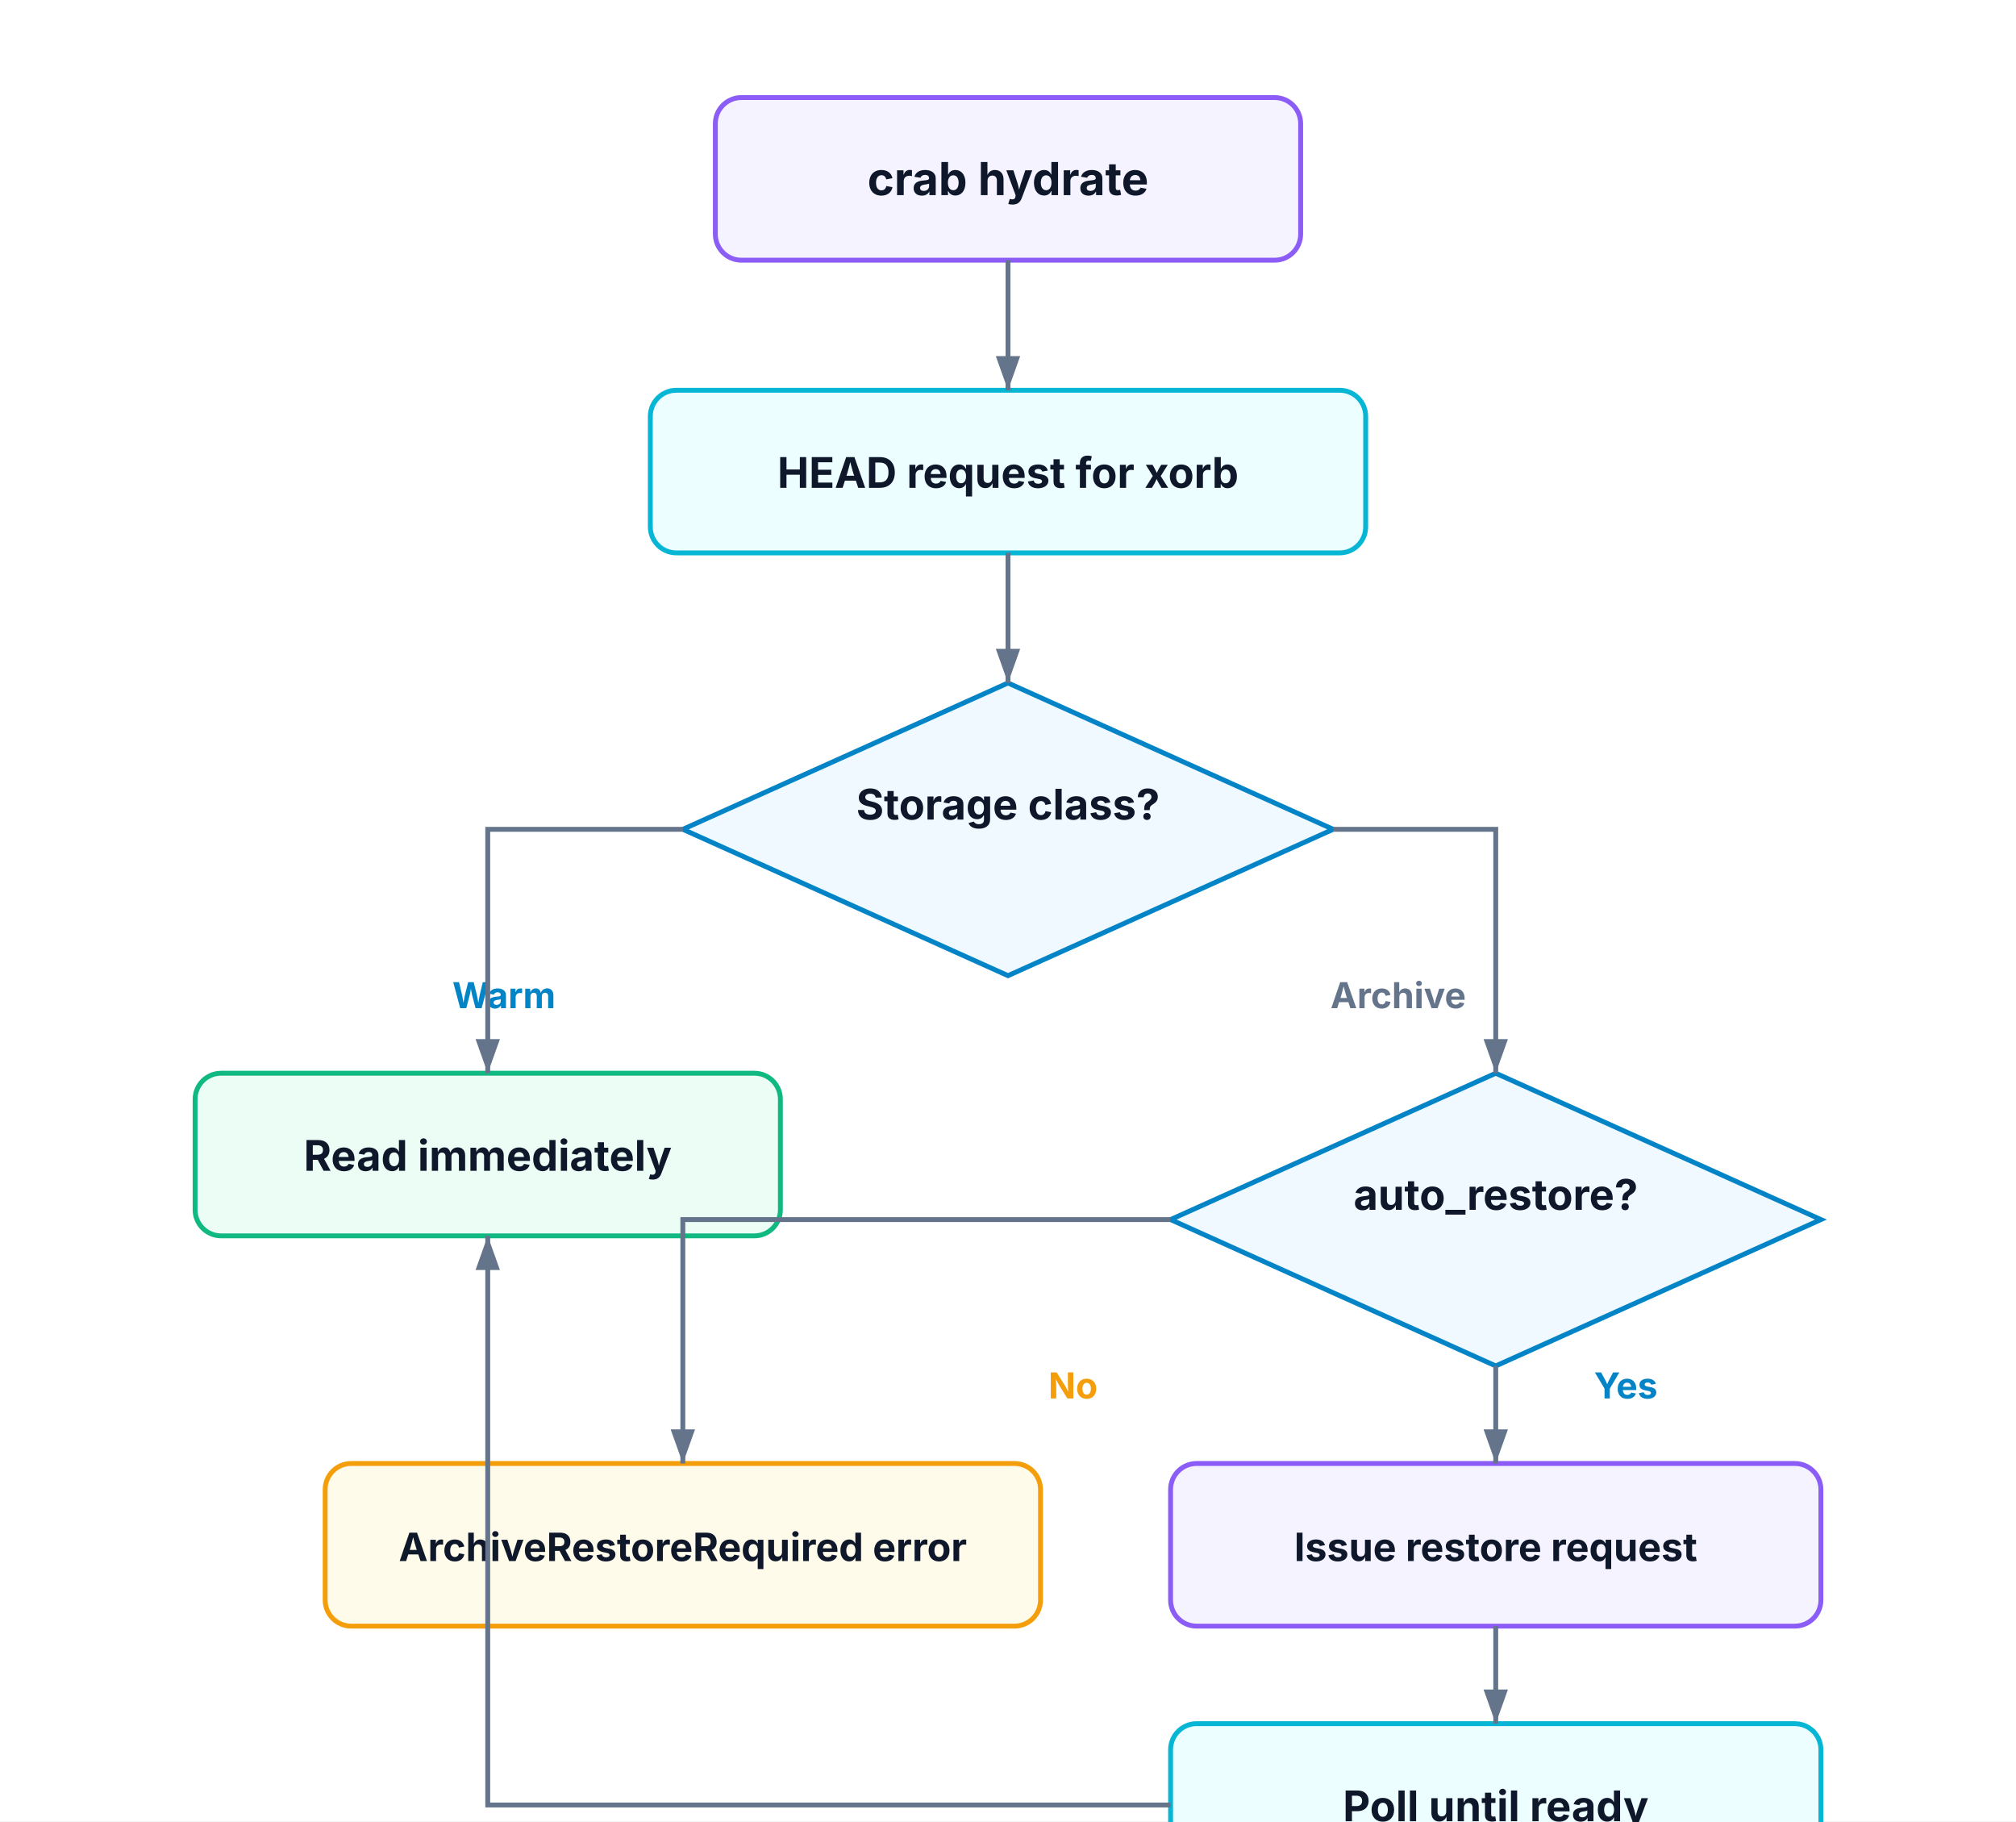
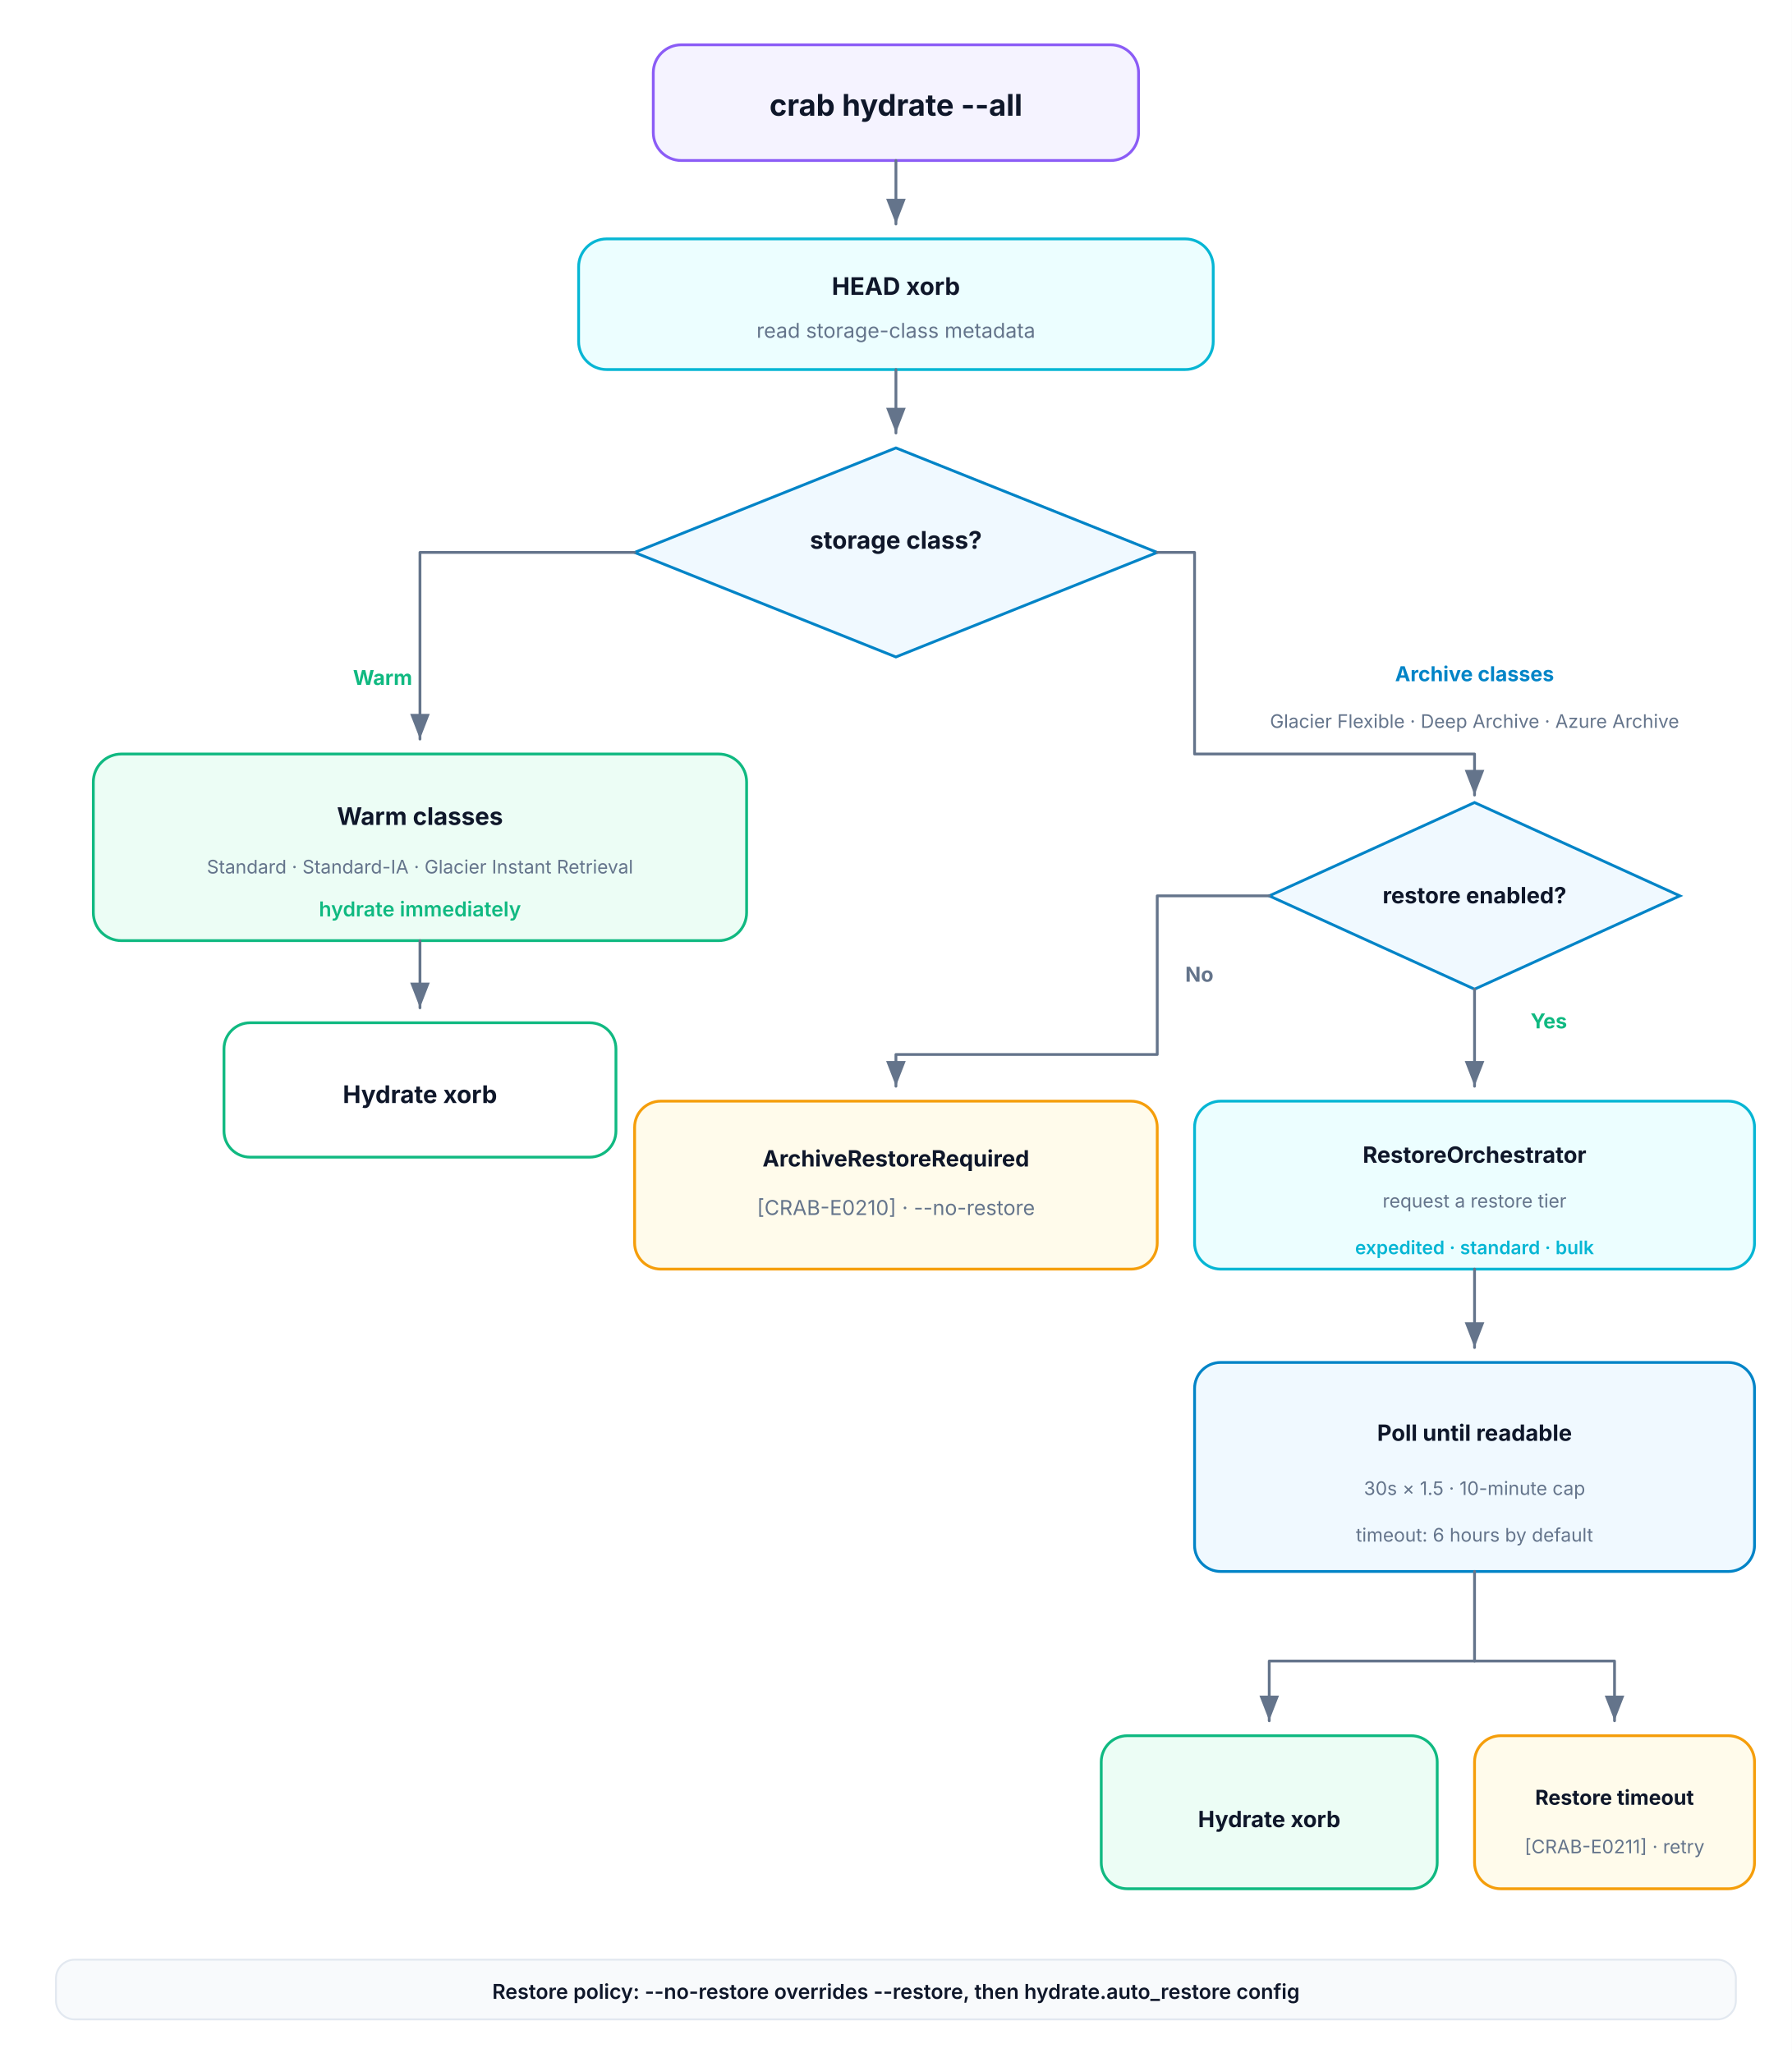
- <svg xmlns="http://www.w3.org/2000/svg" viewBox="0 0 620 560" width="620" height="560">
+ <svg xmlns="http://www.w3.org/2000/svg" viewBox="0 0 960 1100" width="960" height="1100" role="img" aria-labelledby="restore-title restore-desc">
  <defs>
-     <marker id="arrowhead" markerWidth="7" markerHeight="5" refX="7" refY="2.5" orient="auto">
-       <polygon points="0 0, 7 2.5, 0 5" fill="#64748B" />
+     <marker id="arrowhead" markerWidth="9" markerHeight="7" refX="9" refY="3.5" orient="auto">
+       <polygon points="0 0, 9 3.5, 0 7" fill="#64748B" />
    </marker>
  </defs>
-   <g id="background">
-     <rect x="0" y="0" width="620" height="560" fill="#FFFFFF" />
+   <rect width="960" height="1100" fill="#FFFFFF" />
+   <g id="entry">
+     <rect x="350" y="24" width="260" height="62" rx="15" fill="#F5F3FF" stroke="#8B5CF6" stroke-width="1.5" />
+     <text x="480" y="62" text-anchor="middle" font-family="Inter, ui-sans-serif, system-ui, sans-serif" font-size="16" font-weight="700" fill="#0F172A">crab hydrate --all</text>
+     <rect x="310" y="128" width="340" height="70" rx="15" fill="#ECFEFF" stroke="#06B6D4" stroke-width="1.5" />
+     <text x="480" y="158" text-anchor="middle" font-family="Inter, ui-sans-serif, system-ui, sans-serif" font-size="13" font-weight="700" fill="#0F172A">HEAD xorb</text>
+     <text x="480" y="181" text-anchor="middle" font-family="Inter, ui-sans-serif, system-ui, sans-serif" font-size="11" fill="#64748B">read storage-class metadata</text>
+     <polygon points="480,240 620,296 480,352 340,296" fill="#F0F9FF" stroke="#0284C7" stroke-width="1.5" />
+     <text x="480" y="294" text-anchor="middle" font-family="Inter, ui-sans-serif, system-ui, sans-serif" font-size="13" font-weight="700" fill="#0F172A">storage class?</text>
  </g>
-   <g id="containers">
+   <g id="warm-path">
+     <text x="205" y="367" text-anchor="middle" font-family="Inter, ui-sans-serif, system-ui, sans-serif" font-size="11" font-weight="700" fill="#10B981">Warm</text>
+     <rect x="50" y="404" width="350" height="100" rx="15" fill="#ECFDF5" stroke="#10B981" stroke-width="1.5" />
+     <text x="225" y="442" text-anchor="middle" font-family="Inter, ui-sans-serif, system-ui, sans-serif" font-size="13" font-weight="700" fill="#0F172A">Warm classes</text>
+     <text x="225" y="468" text-anchor="middle" font-family="Inter, ui-sans-serif, system-ui, sans-serif" font-size="10" fill="#64748B">Standard · Standard-IA · Glacier Instant Retrieval</text>
+     <text x="225" y="491" text-anchor="middle" font-family="Inter, ui-sans-serif, system-ui, sans-serif" font-size="11" font-weight="600" fill="#10B981">hydrate immediately</text>
+     <rect x="120" y="548" width="210" height="72" rx="14" fill="#FFFFFF" stroke="#10B981" stroke-width="1.5" />
+     <text x="225" y="591" text-anchor="middle" font-family="Inter, ui-sans-serif, system-ui, sans-serif" font-size="13" font-weight="700" fill="#0F172A">Hydrate xorb</text>
  </g>
-   <g id="nodes">
-     <rect x="220" y="30" width="180" height="50" rx="8" fill="#F5F3FF" stroke="#8B5CF6" stroke-width="1.5" />
-     <rect x="200" y="120" width="220" height="50" rx="8" fill="#ECFEFF" stroke="#06B6D4" stroke-width="1.5" />
-     <polygon points="310,210 410,255 310,300 210,255" fill="#F0F9FF" stroke="#0284C7" stroke-width="1.5" />
-     <rect x="60" y="330" width="180" height="50" rx="8" fill="#ECFDF5" stroke="#10B981" stroke-width="1.5" />
-     <polygon points="460,330 560,375 460,420 360,375" fill="#F0F9FF" stroke="#0284C7" stroke-width="1.5" />
-     <rect x="360" y="450" width="200" height="50" rx="8" fill="#F5F3FF" stroke="#8B5CF6" stroke-width="1.5" />
-     <rect x="100" y="450" width="220" height="50" rx="8" fill="#FFFBEB" stroke="#F59E0B" stroke-width="1.5" />
-     <rect x="360" y="530" width="200" height="50" rx="8" fill="#ECFEFF" stroke="#06B6D4" stroke-width="1.5" />
+   <g id="archive-path">
+     <text x="790" y="365" text-anchor="middle" font-family="Inter, ui-sans-serif, system-ui, sans-serif" font-size="11" font-weight="700" fill="#0284C7">Archive classes</text>
+     <text x="790" y="390" text-anchor="middle" font-family="Inter, ui-sans-serif, system-ui, sans-serif" font-size="10" fill="#64748B">Glacier Flexible · Deep Archive · Azure Archive</text>
+     <polygon points="790,430 900,480 790,530 680,480" fill="#F0F9FF" stroke="#0284C7" stroke-width="1.5" />
+     <text x="790" y="484" text-anchor="middle" font-family="Inter, ui-sans-serif, system-ui, sans-serif" font-size="12" font-weight="700" fill="#0F172A">restore enabled?</text>
+     <rect x="340" y="590" width="280" height="90" rx="14" fill="#FFFBEB" stroke="#F59E0B" stroke-width="1.5" />
+     <text x="480" y="625" text-anchor="middle" font-family="Inter, ui-sans-serif, system-ui, sans-serif" font-size="12" font-weight="700" fill="#0F172A">ArchiveRestoreRequired</text>
+     <text x="480" y="651" text-anchor="middle" font-family="Inter, ui-sans-serif, system-ui, sans-serif" font-size="11" fill="#64748B">[CRAB-E0210] · --no-restore</text>
+     <rect x="640" y="590" width="300" height="90" rx="14" fill="#ECFEFF" stroke="#06B6D4" stroke-width="1.5" />
+     <text x="790" y="623" text-anchor="middle" font-family="Inter, ui-sans-serif, system-ui, sans-serif" font-size="12" font-weight="700" fill="#0F172A">RestoreOrchestrator</text>
+     <text x="790" y="647" text-anchor="middle" font-family="Inter, ui-sans-serif, system-ui, sans-serif" font-size="10" fill="#64748B">request a restore tier</text>
+     <text x="790" y="672" text-anchor="middle" font-family="Inter, ui-sans-serif, system-ui, sans-serif" font-size="10" font-weight="600" fill="#06B6D4">expedited · standard · bulk</text>
+     <rect x="640" y="730" width="300" height="112" rx="14" fill="#F0F9FF" stroke="#0284C7" stroke-width="1.5" />
+     <text x="790" y="772" text-anchor="middle" font-family="Inter, ui-sans-serif, system-ui, sans-serif" font-size="12" font-weight="700" fill="#0F172A">Poll until readable</text>
+     <text x="790" y="801" text-anchor="middle" font-family="Inter, ui-sans-serif, system-ui, sans-serif" font-size="10" fill="#64748B">30s × 1.5 · 10-minute cap</text>
+     <text x="790" y="826" text-anchor="middle" font-family="Inter, ui-sans-serif, system-ui, sans-serif" font-size="10" fill="#64748B">timeout: 6 hours by default</text>
+     <rect x="590" y="930" width="180" height="82" rx="14" fill="#ECFDF5" stroke="#10B981" stroke-width="1.5" />
+     <text x="680" y="979" text-anchor="middle" font-family="Inter, ui-sans-serif, system-ui, sans-serif" font-size="12" font-weight="700" fill="#0F172A">Hydrate xorb</text>
+     <rect x="790" y="930" width="150" height="82" rx="14" fill="#FFFBEB" stroke="#F59E0B" stroke-width="1.5" />
+     <text x="865" y="967" text-anchor="middle" font-family="Inter, ui-sans-serif, system-ui, sans-serif" font-size="11" font-weight="700" fill="#0F172A">Restore timeout</text>
+     <text x="865" y="993" text-anchor="middle" font-family="Inter, ui-sans-serif, system-ui, sans-serif" font-size="10" fill="#64748B">[CRAB-E0211] · retry</text>
  </g>
-   <g id="labels">
-     <text x="310" y="60" text-anchor="middle" font-family="Inter, ui-sans-serif, system-ui, sans-serif" font-size="14" font-weight="bold" fill="#0F172A">crab hydrate</text>
-     <text x="310" y="150" text-anchor="middle" font-family="Inter, ui-sans-serif, system-ui, sans-serif" font-size="13" font-weight="bold" fill="#0F172A">HEAD request for xorb</text>
-     <text x="310" y="252" text-anchor="middle" font-family="Inter, ui-sans-serif, system-ui, sans-serif" font-size="13" font-weight="bold" fill="#0F172A">Storage class?</text>
-     <text x="155" y="310" text-anchor="middle" font-family="Inter, ui-sans-serif, system-ui, sans-serif" font-size="11" font-weight="bold" fill="#0284C7">Warm</text>
-     <text x="430" y="310" text-anchor="middle" font-family="Inter, ui-sans-serif, system-ui, sans-serif" font-size="11" font-weight="bold" fill="#64748B">Archive</text>
-     <text x="150" y="360" text-anchor="middle" font-family="Inter, ui-sans-serif, system-ui, sans-serif" font-size="13" font-weight="bold" fill="#0F172A">Read immediately</text>
-     <text x="460" y="372" text-anchor="middle" font-family="Inter, ui-sans-serif, system-ui, sans-serif" font-size="13" font-weight="bold" fill="#0F172A">auto_restore?</text>
-     <text x="500" y="430" text-anchor="middle" font-family="Inter, ui-sans-serif, system-ui, sans-serif" font-size="11" font-weight="bold" fill="#0284C7">Yes</text>
-     <text x="330" y="430" text-anchor="middle" font-family="Inter, ui-sans-serif, system-ui, sans-serif" font-size="11" font-weight="bold" fill="#F59E0B">No</text>
-     <text x="460" y="480" text-anchor="middle" font-family="Inter, ui-sans-serif, system-ui, sans-serif" font-size="12" font-weight="bold" fill="#0F172A">Issue restore request</text>
-     <text x="210" y="480" text-anchor="middle" font-family="Inter, ui-sans-serif, system-ui, sans-serif" font-size="12" font-weight="bold" fill="#0F172A">ArchiveRestoreRequired error</text>
-     <text x="460" y="560" text-anchor="middle" font-family="Inter, ui-sans-serif, system-ui, sans-serif" font-size="13" font-weight="bold" fill="#0F172A">Poll until ready</text>
+   <g id="connections" fill="none" stroke="#64748B" stroke-width="1.5" stroke-linecap="round" stroke-linejoin="round">
+     <line x1="480" y1="86" x2="480" y2="120" marker-end="url(#arrowhead)" />
+     <line x1="480" y1="198" x2="480" y2="232" marker-end="url(#arrowhead)" />
+     <path d="M 340 296 H 225 V 396" marker-end="url(#arrowhead)" />
+     <line x1="225" y1="504" x2="225" y2="540" marker-end="url(#arrowhead)" />
+     <path d="M 620 296 H 640 V 404 H 790 V 426" marker-end="url(#arrowhead)" />
+     <path d="M 680 480 H 620 V 565 H 480 V 582" marker-end="url(#arrowhead)" />
+     <line x1="790" y1="530" x2="790" y2="582" marker-end="url(#arrowhead)" />
+     <line x1="790" y1="680" x2="790" y2="722" marker-end="url(#arrowhead)" />
+     <path d="M 790 842 V 890 H 680 V 922" marker-end="url(#arrowhead)" />
+     <path d="M 790 890 H 865 V 922" marker-end="url(#arrowhead)" />
  </g>
-   <g id="connections">
-     <line x1="310" y1="80" x2="310" y2="120" stroke="#64748B" stroke-width="1.5" marker-end="url(#arrowhead)" />
-     <line x1="310" y1="170" x2="310" y2="210" stroke="#64748B" stroke-width="1.5" marker-end="url(#arrowhead)" />
-     <path d="M 210 255 L 150 255 L 150 330" fill="none" stroke="#64748B" stroke-width="1.5" marker-end="url(#arrowhead)" />
-     <path d="M 410 255 L 460 255 L 460 330" fill="none" stroke="#64748B" stroke-width="1.5" marker-end="url(#arrowhead)" />
-     <line x1="460" y1="420" x2="460" y2="450" stroke="#64748B" stroke-width="1.5" marker-end="url(#arrowhead)" />
-     <path d="M 360 375 L 210 375 L 210 450" fill="none" stroke="#64748B" stroke-width="1.5" marker-end="url(#arrowhead)" />
-     <line x1="460" y1="500" x2="460" y2="530" stroke="#64748B" stroke-width="1.5" marker-end="url(#arrowhead)" />
-     <path d="M 360 555 L 150 555 L 150 380" fill="none" stroke="#64748B" stroke-width="1.5" marker-end="url(#arrowhead)" />
+   <g id="branch-labels" font-family="Inter, ui-sans-serif, system-ui, sans-serif" font-size="11" font-weight="700" fill="#64748B">
+     <text x="635" y="526">No</text>
+     <text x="820" y="551" fill="#10B981">Yes</text>
  </g>
+   <rect x="30" y="1050" width="900" height="32" rx="10" fill="#F8FAFC" stroke="#E2E8F0" stroke-width="1" />
+   <text x="480" y="1071" text-anchor="middle" font-family="Inter, ui-sans-serif, system-ui, sans-serif" font-size="11" font-weight="600" fill="#0F172A">Restore policy: --no-restore overrides --restore, then hydrate.auto_restore config</text>
</svg>
